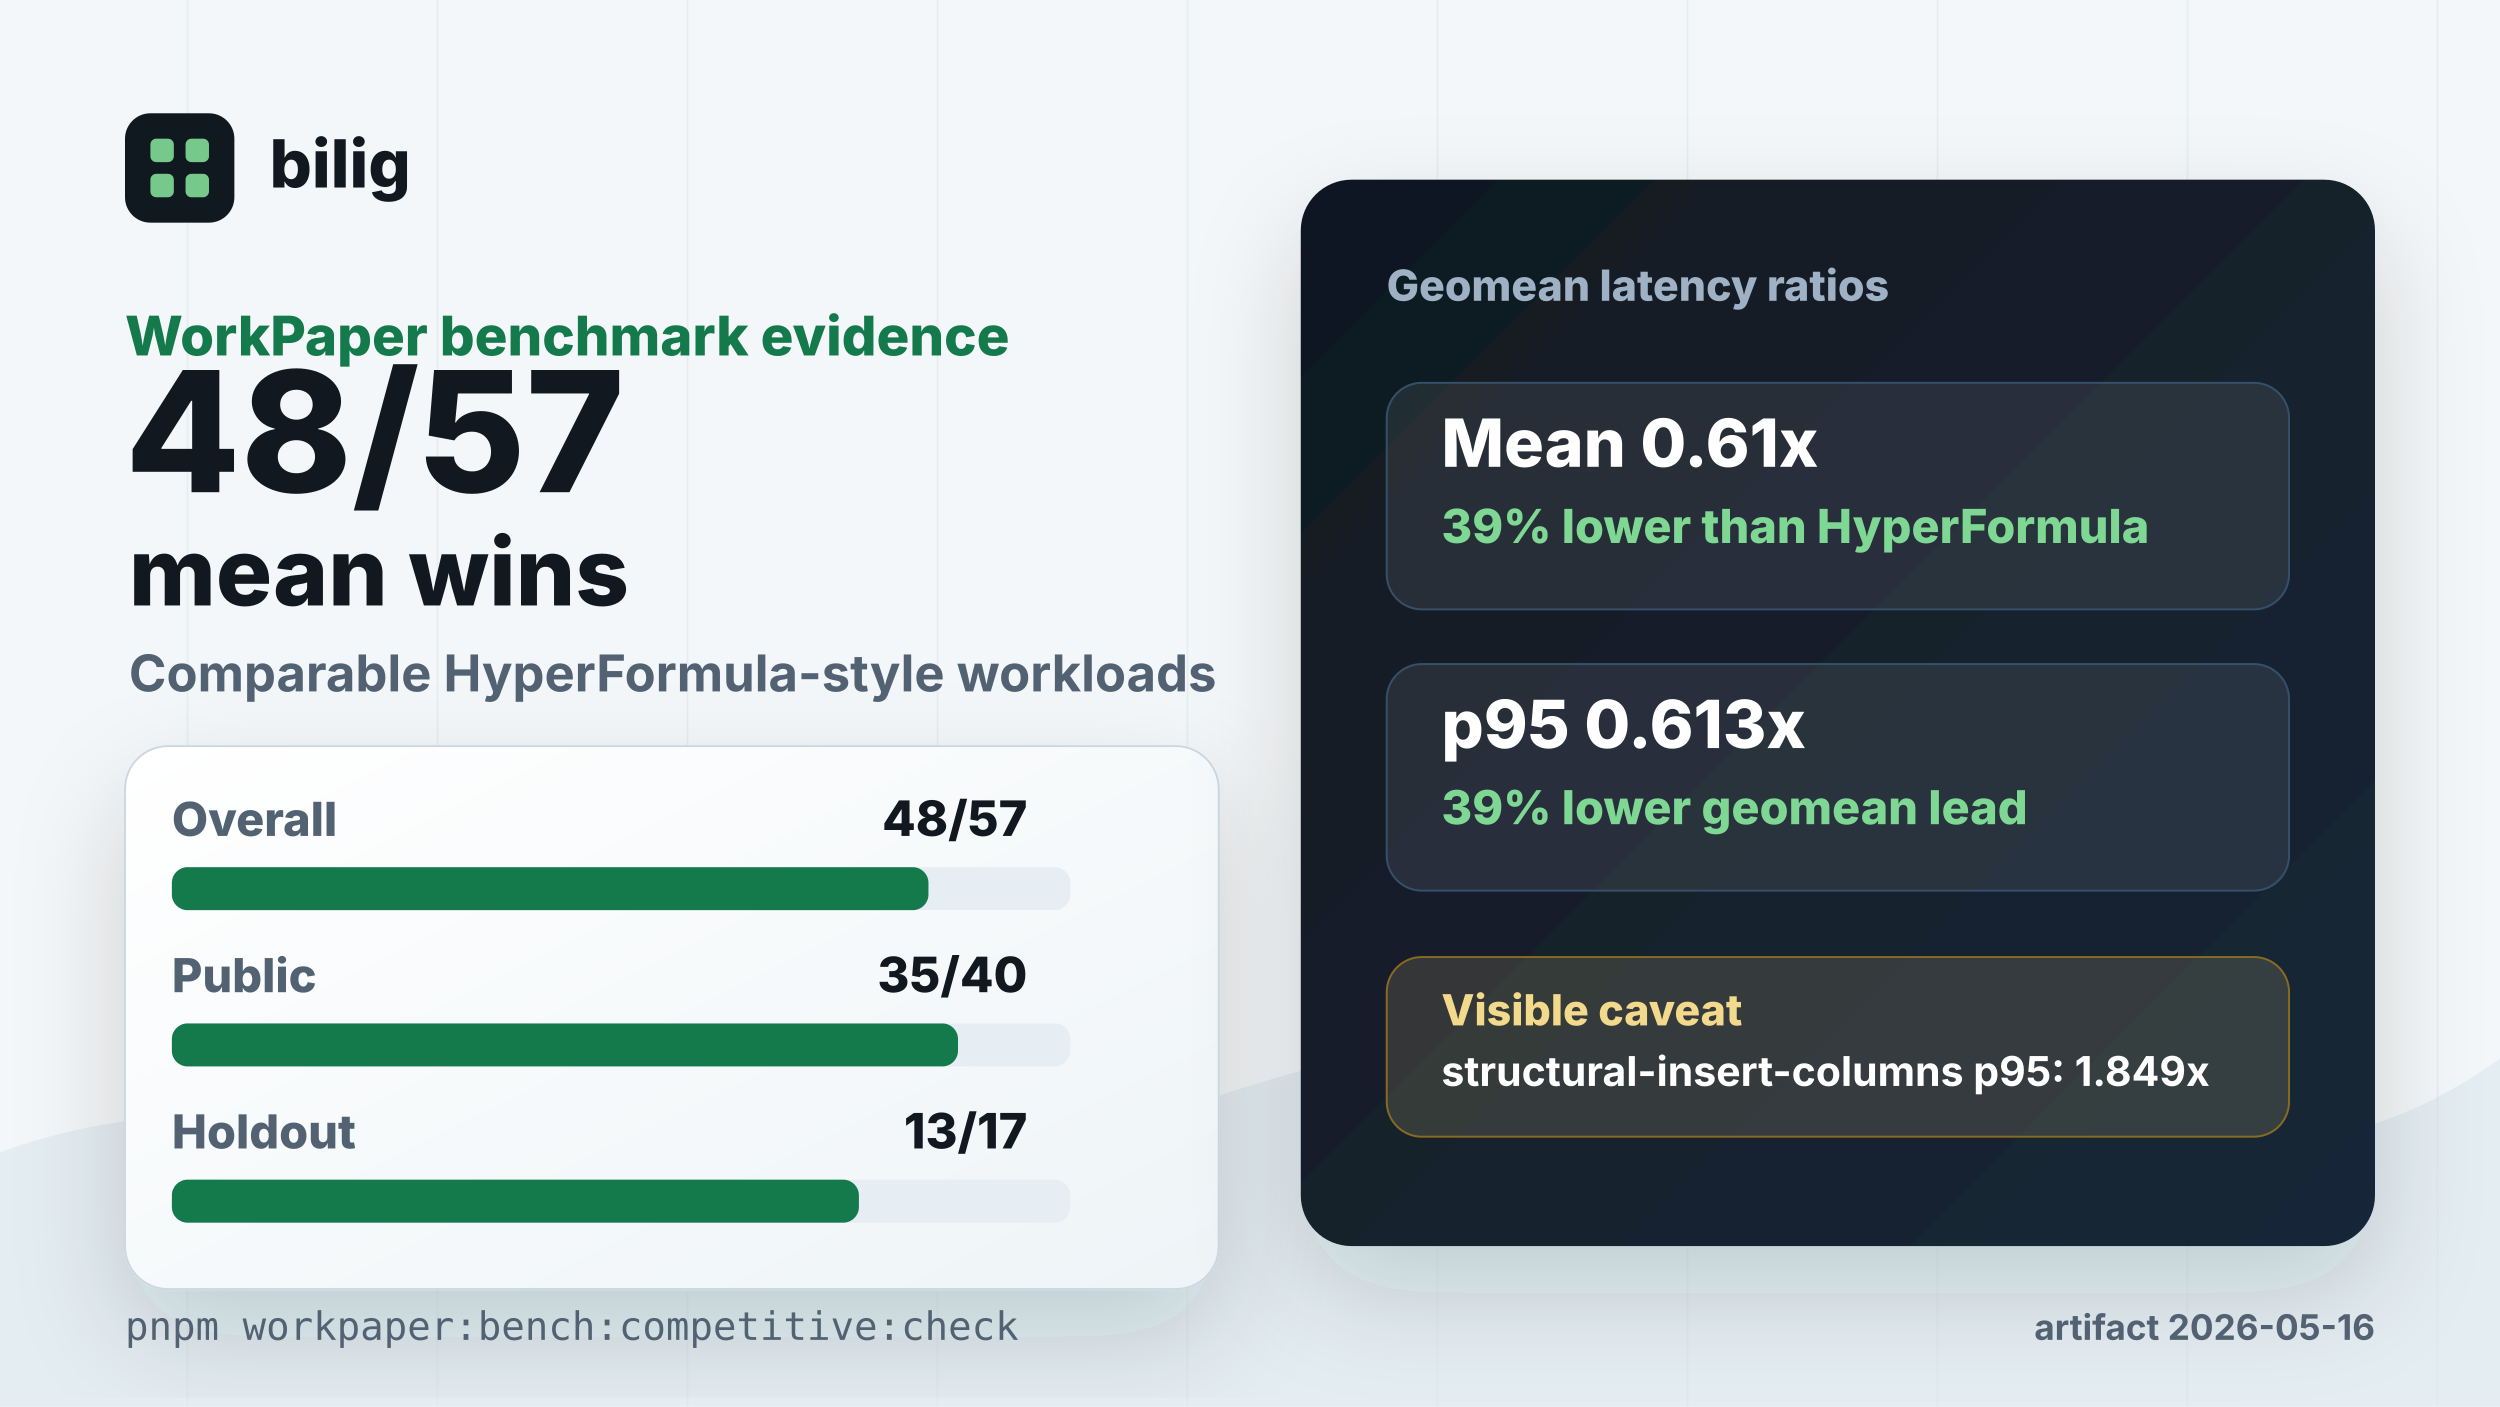
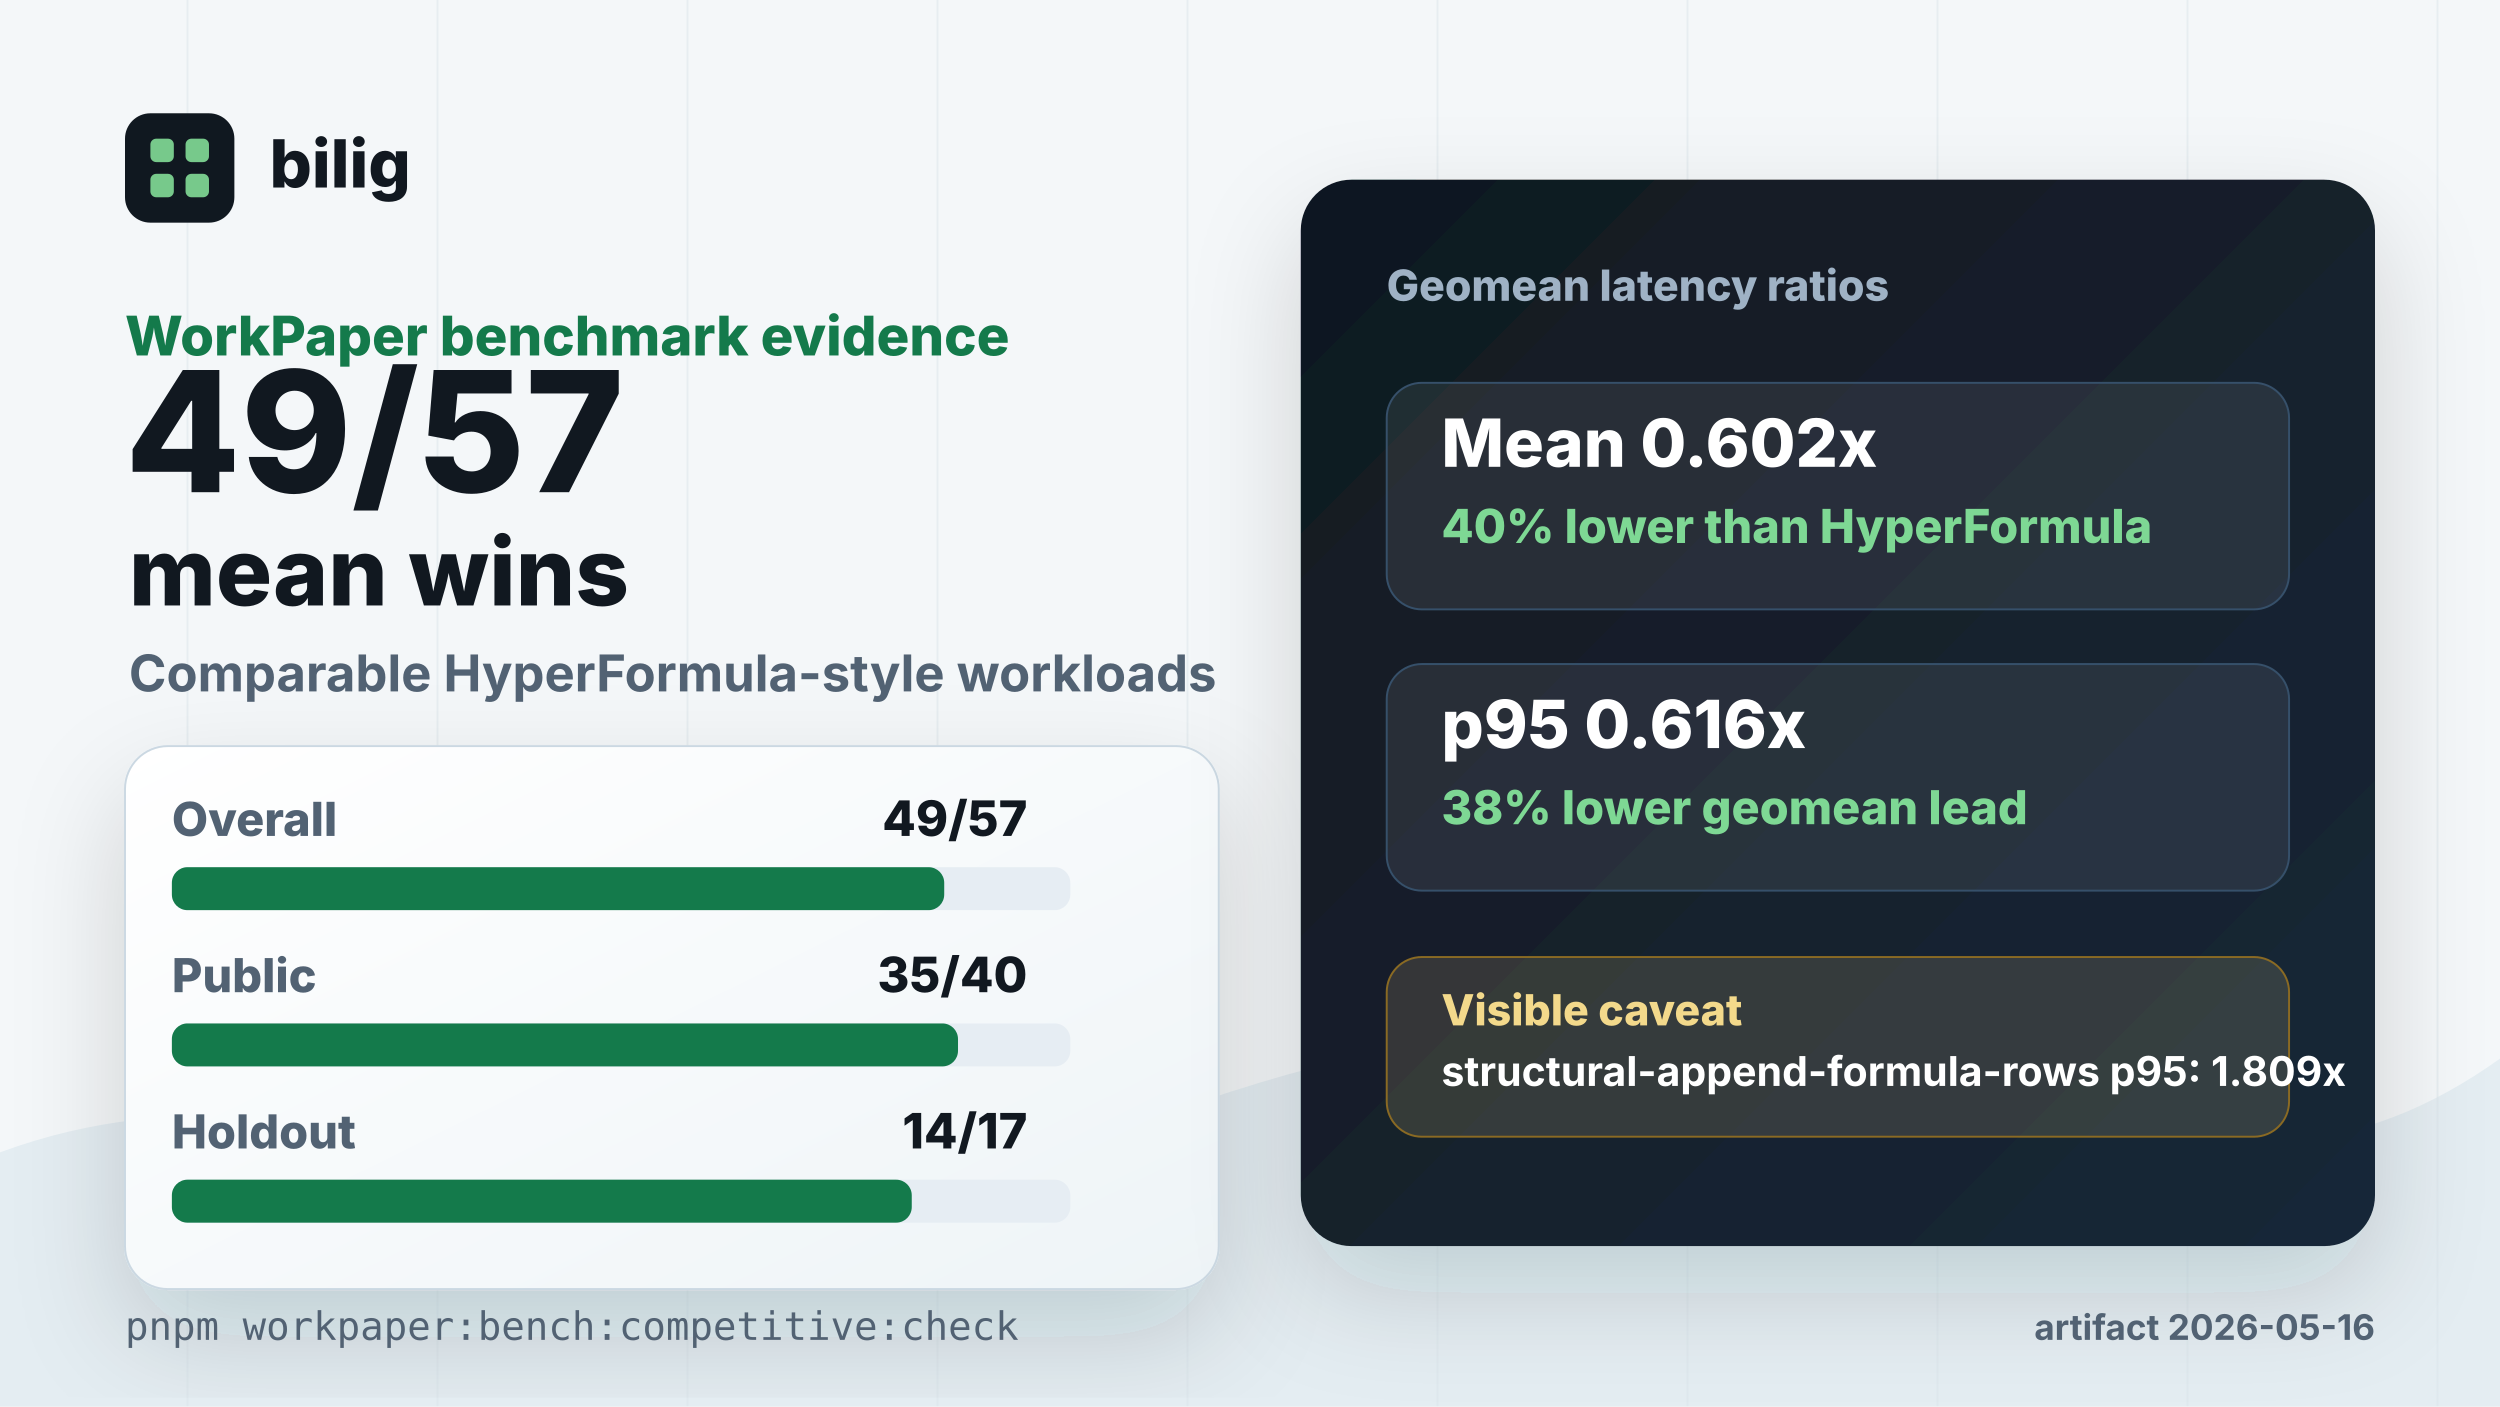
<svg xmlns="http://www.w3.org/2000/svg" width="1280" height="720" viewBox="0 0 1280 720">
  <defs>
    <linearGradient id="panel" x1="0" x2="1" y1="0" y2="1">
      <stop offset="0" stop-color="#ffffff" />
      <stop offset="1" stop-color="#eef4f7" />
    </linearGradient>
    <linearGradient id="dark" x1="0" x2="1" y1="0" y2="1">
      <stop offset="0" stop-color="#101820" />
      <stop offset="1" stop-color="#192838" />
    </linearGradient>
    <filter id="shadow" x="-20%" y="-20%" width="140%" height="140%">
      <feDropShadow dx="0" dy="24" stdDeviation="28" flood-color="#102033" flood-opacity="0.16" />
    </filter>
  </defs>
  <rect width="1280" height="720" fill="#f4f7f9" />
  <path d="M0 590 C190 520 340 674 520 600 C700 526 814 502 1000 560 C1135 602 1210 592 1280 542 L1280 720 L0 720 Z" fill="#e4edf2" />
  <g opacity="0.5" stroke="#d9e3ea" stroke-width="1">
    <path d="M96 0 V720" />
    <path d="M224 0 V720" />
    <path d="M352 0 V720" />
    <path d="M480 0 V720" />
    <path d="M608 0 V720" />
    <path d="M736 0 V720" />
    <path d="M864 0 V720" />
    <path d="M992 0 V720" />
    <path d="M1120 0 V720" />
    <path d="M1248 0 V720" />
  </g>
  <g transform="translate(64 58)">
    <rect x="0" y="0" width="56" height="56" rx="13" fill="#101820" />
    <rect x="13" y="13" width="12" height="12" rx="3" fill="#77c98b" />
    <rect x="31" y="13" width="12" height="12" rx="3" fill="#77c98b" />
    <rect x="13" y="31" width="12" height="12" rx="3" fill="#77c98b" />
    <rect x="31" y="31" width="12" height="12" rx="3" fill="#77c98b" />
    <text x="74" y="38" fill="#111820" font-family="Inter, Arial, Helvetica, sans-serif" font-size="34" font-weight="820">bilig</text>
  </g>
  <text x="64" y="182" fill="#147a4b" font-family="Inter, Arial, Helvetica, sans-serif" font-size="28" font-weight="820">WorkPaper benchmark evidence</text>
-   <text x="64" y="252" fill="#111820" font-family="Inter, Arial, Helvetica, sans-serif" font-size="86" font-weight="830" letter-spacing="0">48/57</text>
+   <text x="64" y="252" fill="#111820" font-family="Inter, Arial, Helvetica, sans-serif" font-size="86" font-weight="830" letter-spacing="0">49/57</text>
  <text x="66" y="310" fill="#111820" font-family="Inter, Arial, Helvetica, sans-serif" font-size="48" font-weight="800" letter-spacing="0">mean wins</text>
  <text x="66" y="354" fill="#526273" font-family="Inter, Arial, Helvetica, sans-serif" font-size="26" font-weight="650">Comparable HyperFormula-style workloads</text>
  <g filter="url(#shadow)">
    <rect x="64" y="382" width="560" height="278" rx="22" fill="url(#panel)" stroke="#cbd8e2" />
  </g>
  <g transform="translate(88 428)">
    <text x="0" y="0" fill="#526273" font-family="Inter, Arial, Helvetica, sans-serif" font-size="24" font-weight="760">Overall</text>
-     <text x="438" y="0" text-anchor="end" fill="#111820" font-family="Inter, Arial, Helvetica, sans-serif" font-size="25" font-weight="820">48/57</text>
+     <text x="438" y="0" text-anchor="end" fill="#111820" font-family="Inter, Arial, Helvetica, sans-serif" font-size="25" font-weight="820">49/57</text>
    <rect x="0" y="16" width="460" height="22" rx="8" fill="#e6edf3" />
-     <rect x="0" y="16" width="387.37" height="22" rx="8" fill="#147a4b" />
+     <rect x="0" y="16" width="395.44" height="22" rx="8" fill="#147a4b" />
  </g>
  <g transform="translate(88 508)">
    <text x="0" y="0" fill="#526273" font-family="Inter, Arial, Helvetica, sans-serif" font-size="24" font-weight="760">Public</text>
    <text x="438" y="0" text-anchor="end" fill="#111820" font-family="Inter, Arial, Helvetica, sans-serif" font-size="25" font-weight="820">35/40</text>
    <rect x="0" y="16" width="460" height="22" rx="8" fill="#e6edf3" />
    <rect x="0" y="16" width="402.50" height="22" rx="8" fill="#147a4b" />
  </g>
  <g transform="translate(88 588)">
    <text x="0" y="0" fill="#526273" font-family="Inter, Arial, Helvetica, sans-serif" font-size="24" font-weight="760">Holdout</text>
-     <text x="438" y="0" text-anchor="end" fill="#111820" font-family="Inter, Arial, Helvetica, sans-serif" font-size="25" font-weight="820">13/17</text>
+     <text x="438" y="0" text-anchor="end" fill="#111820" font-family="Inter, Arial, Helvetica, sans-serif" font-size="25" font-weight="820">14/17</text>
    <rect x="0" y="16" width="460" height="22" rx="8" fill="#e6edf3" />
-     <rect x="0" y="16" width="351.76" height="22" rx="8" fill="#147a4b" />
+     <rect x="0" y="16" width="378.82" height="22" rx="8" fill="#147a4b" />
  </g>
  <g filter="url(#shadow)">
    <rect x="666" y="92" width="550" height="546" rx="26" fill="url(#dark)" />
  </g>
  <text x="710" y="154" fill="#9fb2c5" font-family="Inter, Arial, Helvetica, sans-serif" font-size="22" font-weight="760">Geomean latency ratios</text>
  <g transform="translate(710 196)">
    <rect x="0" y="0" width="462" height="116" rx="18" fill="#ffffff" fill-opacity="0.08" stroke="#36506a" />
-     <text x="28" y="43" fill="#ffffff" font-family="Inter, Arial, Helvetica, sans-serif" font-size="34" font-weight="840">Mean 0.61x</text>
-     <text x="28" y="82" fill="#7ed894" font-family="Inter, Arial, Helvetica, sans-serif" font-size="24" font-weight="780">39% lower than HyperFormula</text>
+     <text x="28" y="43" fill="#ffffff" font-family="Inter, Arial, Helvetica, sans-serif" font-size="34" font-weight="840">Mean 0.602x</text>
+     <text x="28" y="82" fill="#7ed894" font-family="Inter, Arial, Helvetica, sans-serif" font-size="24" font-weight="780">40% lower than HyperFormula</text>
  </g>
  <g transform="translate(710 340)">
    <rect x="0" y="0" width="462" height="116" rx="18" fill="#ffffff" fill-opacity="0.08" stroke="#36506a" />
-     <text x="28" y="43" fill="#ffffff" font-family="Inter, Arial, Helvetica, sans-serif" font-size="34" font-weight="840">p95 0.613x</text>
-     <text x="28" y="82" fill="#7ed894" font-family="Inter, Arial, Helvetica, sans-serif" font-size="24" font-weight="780">39% lower geomean lead</text>
+     <text x="28" y="43" fill="#ffffff" font-family="Inter, Arial, Helvetica, sans-serif" font-size="34" font-weight="840">p95 0.616x</text>
+     <text x="28" y="82" fill="#7ed894" font-family="Inter, Arial, Helvetica, sans-serif" font-size="24" font-weight="780">38% lower geomean lead</text>
  </g>
  <g transform="translate(710 490)">
    <rect x="0" y="0" width="462" height="92" rx="18" fill="#f4d991" fill-opacity="0.14" stroke="#8a6a23" />
    <text x="28" y="35" fill="#f3d98b" font-family="Inter, Arial, Helvetica, sans-serif" font-size="22" font-weight="820">Visible caveat</text>
-     <text x="28" y="66" fill="#ffffff" font-family="Inter, Arial, Helvetica, sans-serif" font-size="21" font-weight="650">structural-insert-columns p95: 1.849x</text>
+     <text x="28" y="66" fill="#ffffff" font-family="Inter, Arial, Helvetica, sans-serif" font-size="21" font-weight="650">structural-append-formula-rows p95: 1.809x</text>
  </g>
  <text x="64" y="686" fill="#526273" font-family="SFMono-Regular, Menlo, Consolas, monospace" font-size="20">pnpm workpaper:bench:competitive:check</text>
  <text x="1216" y="686" text-anchor="end" fill="#526273" font-family="Inter, Arial, Helvetica, sans-serif" font-size="18" font-weight="650">artifact 2026-05-16</text>
</svg>
